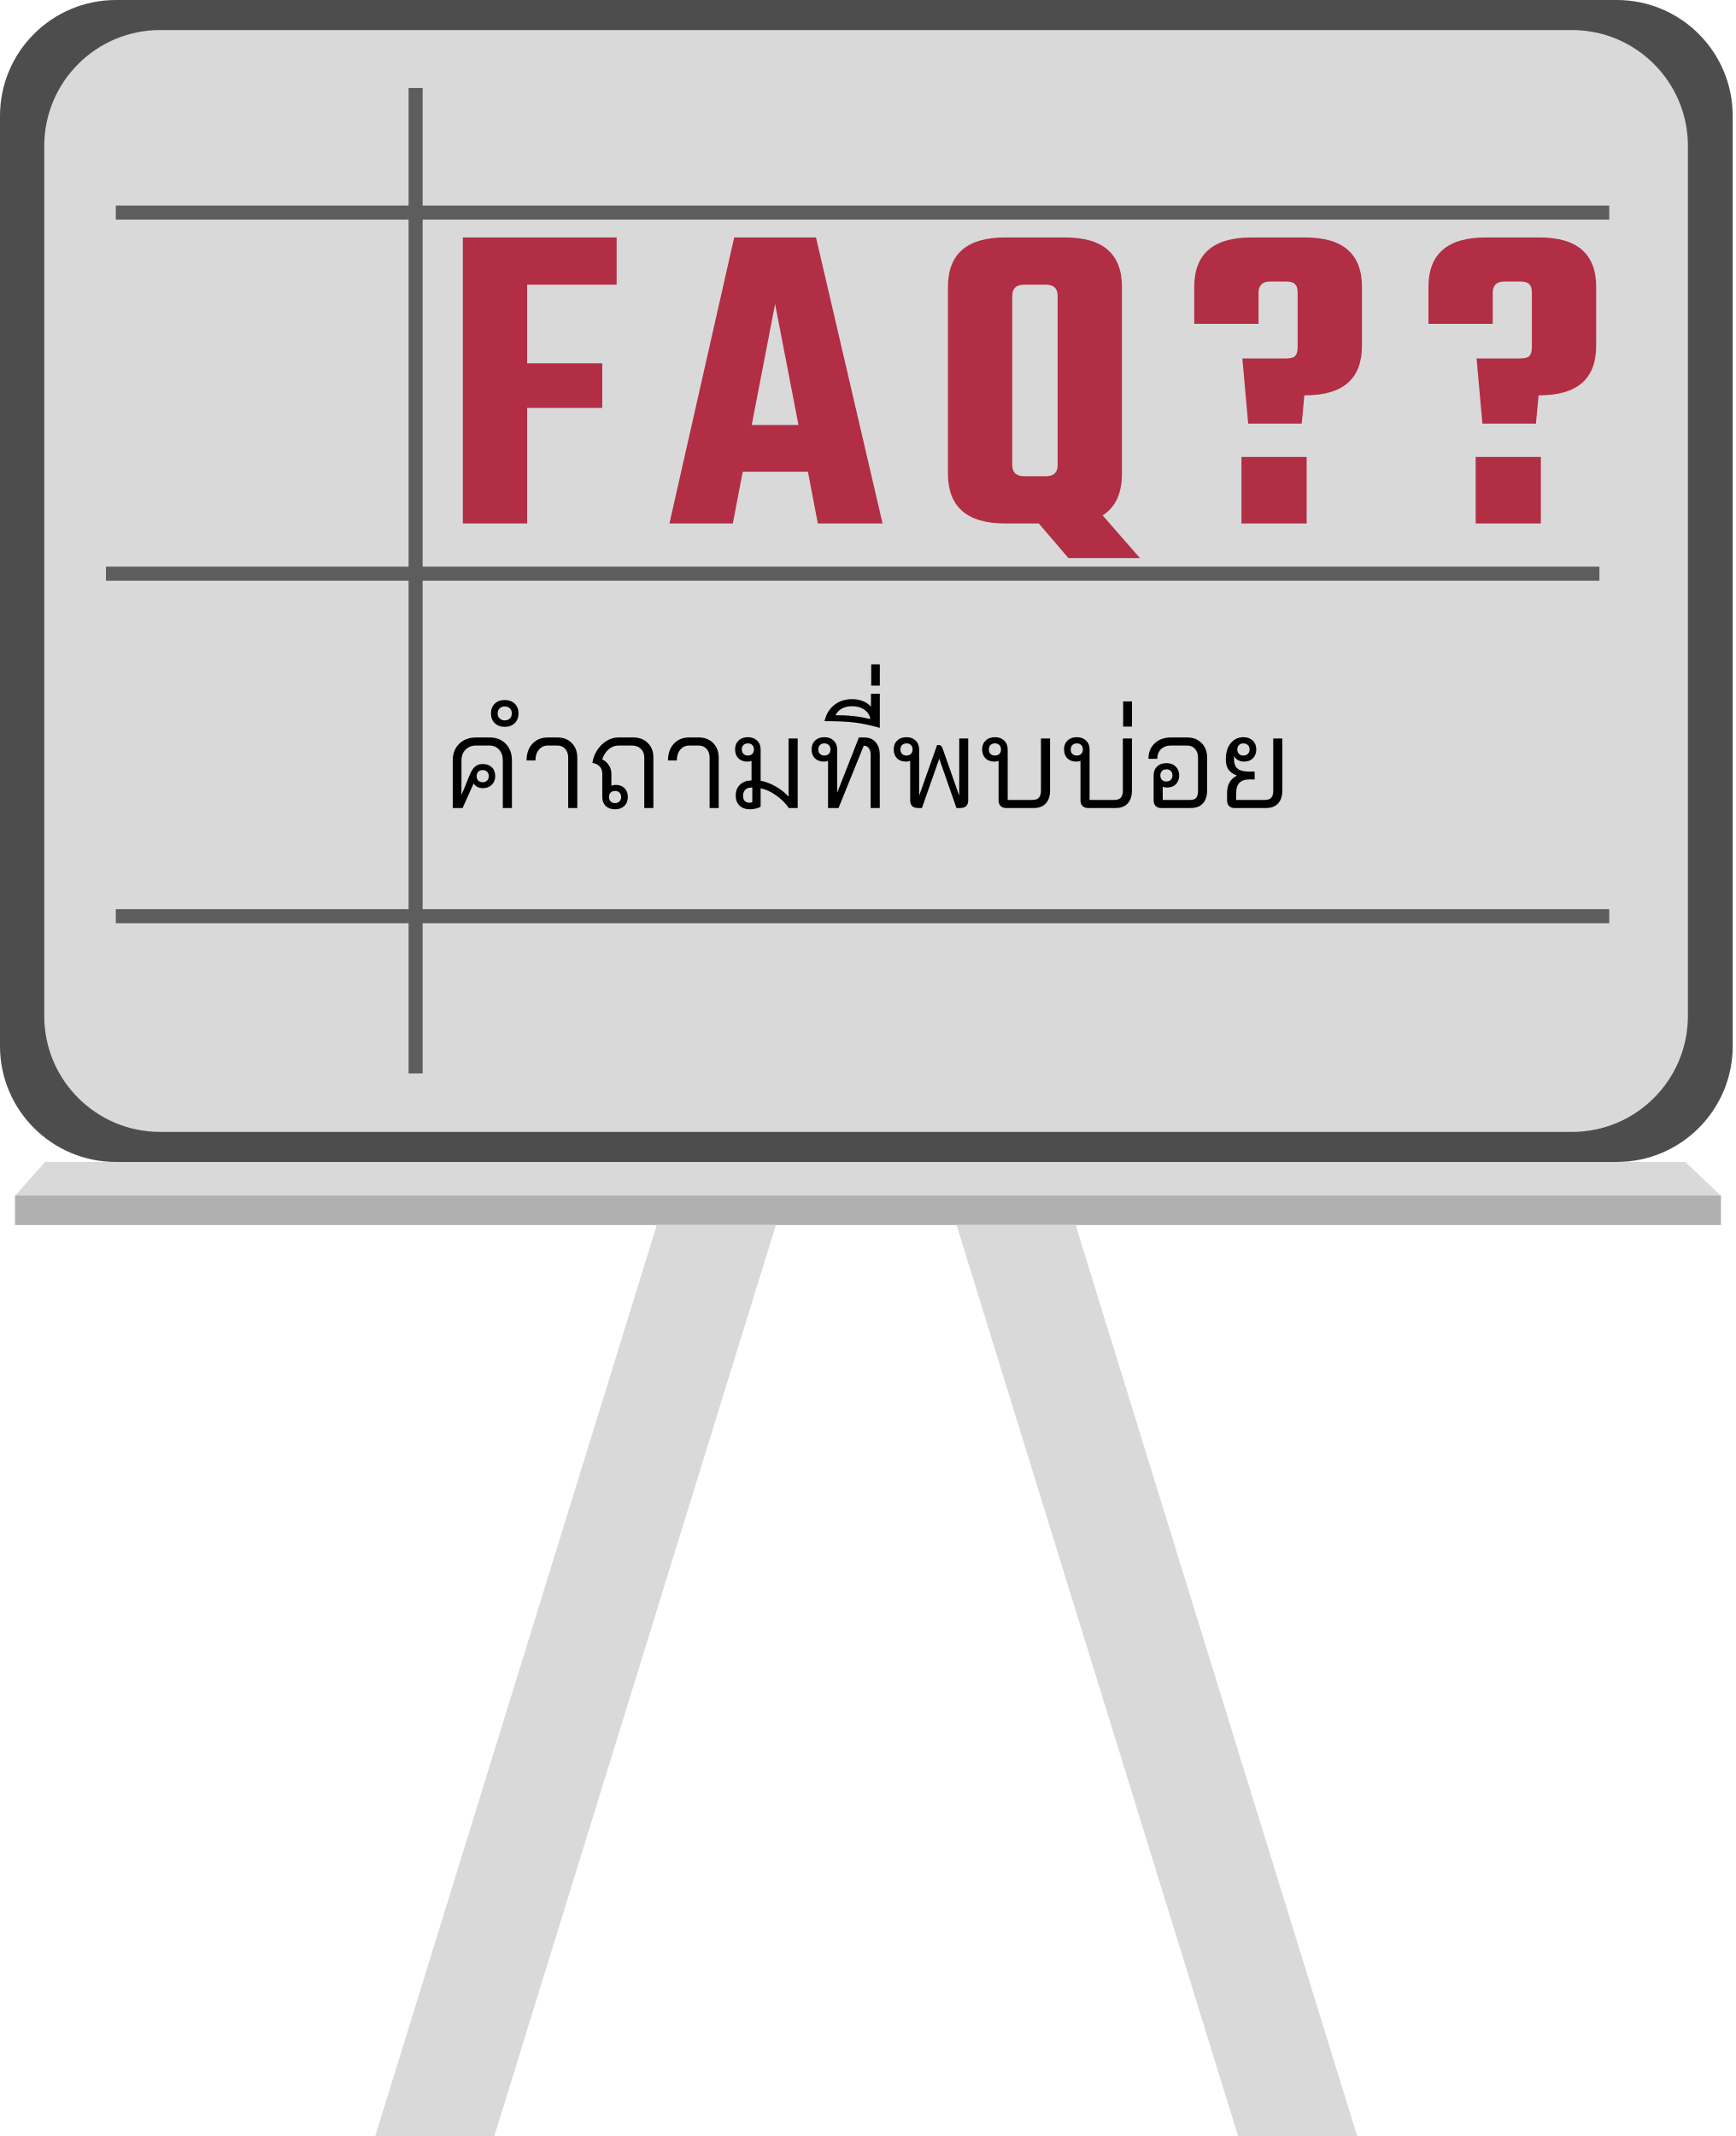
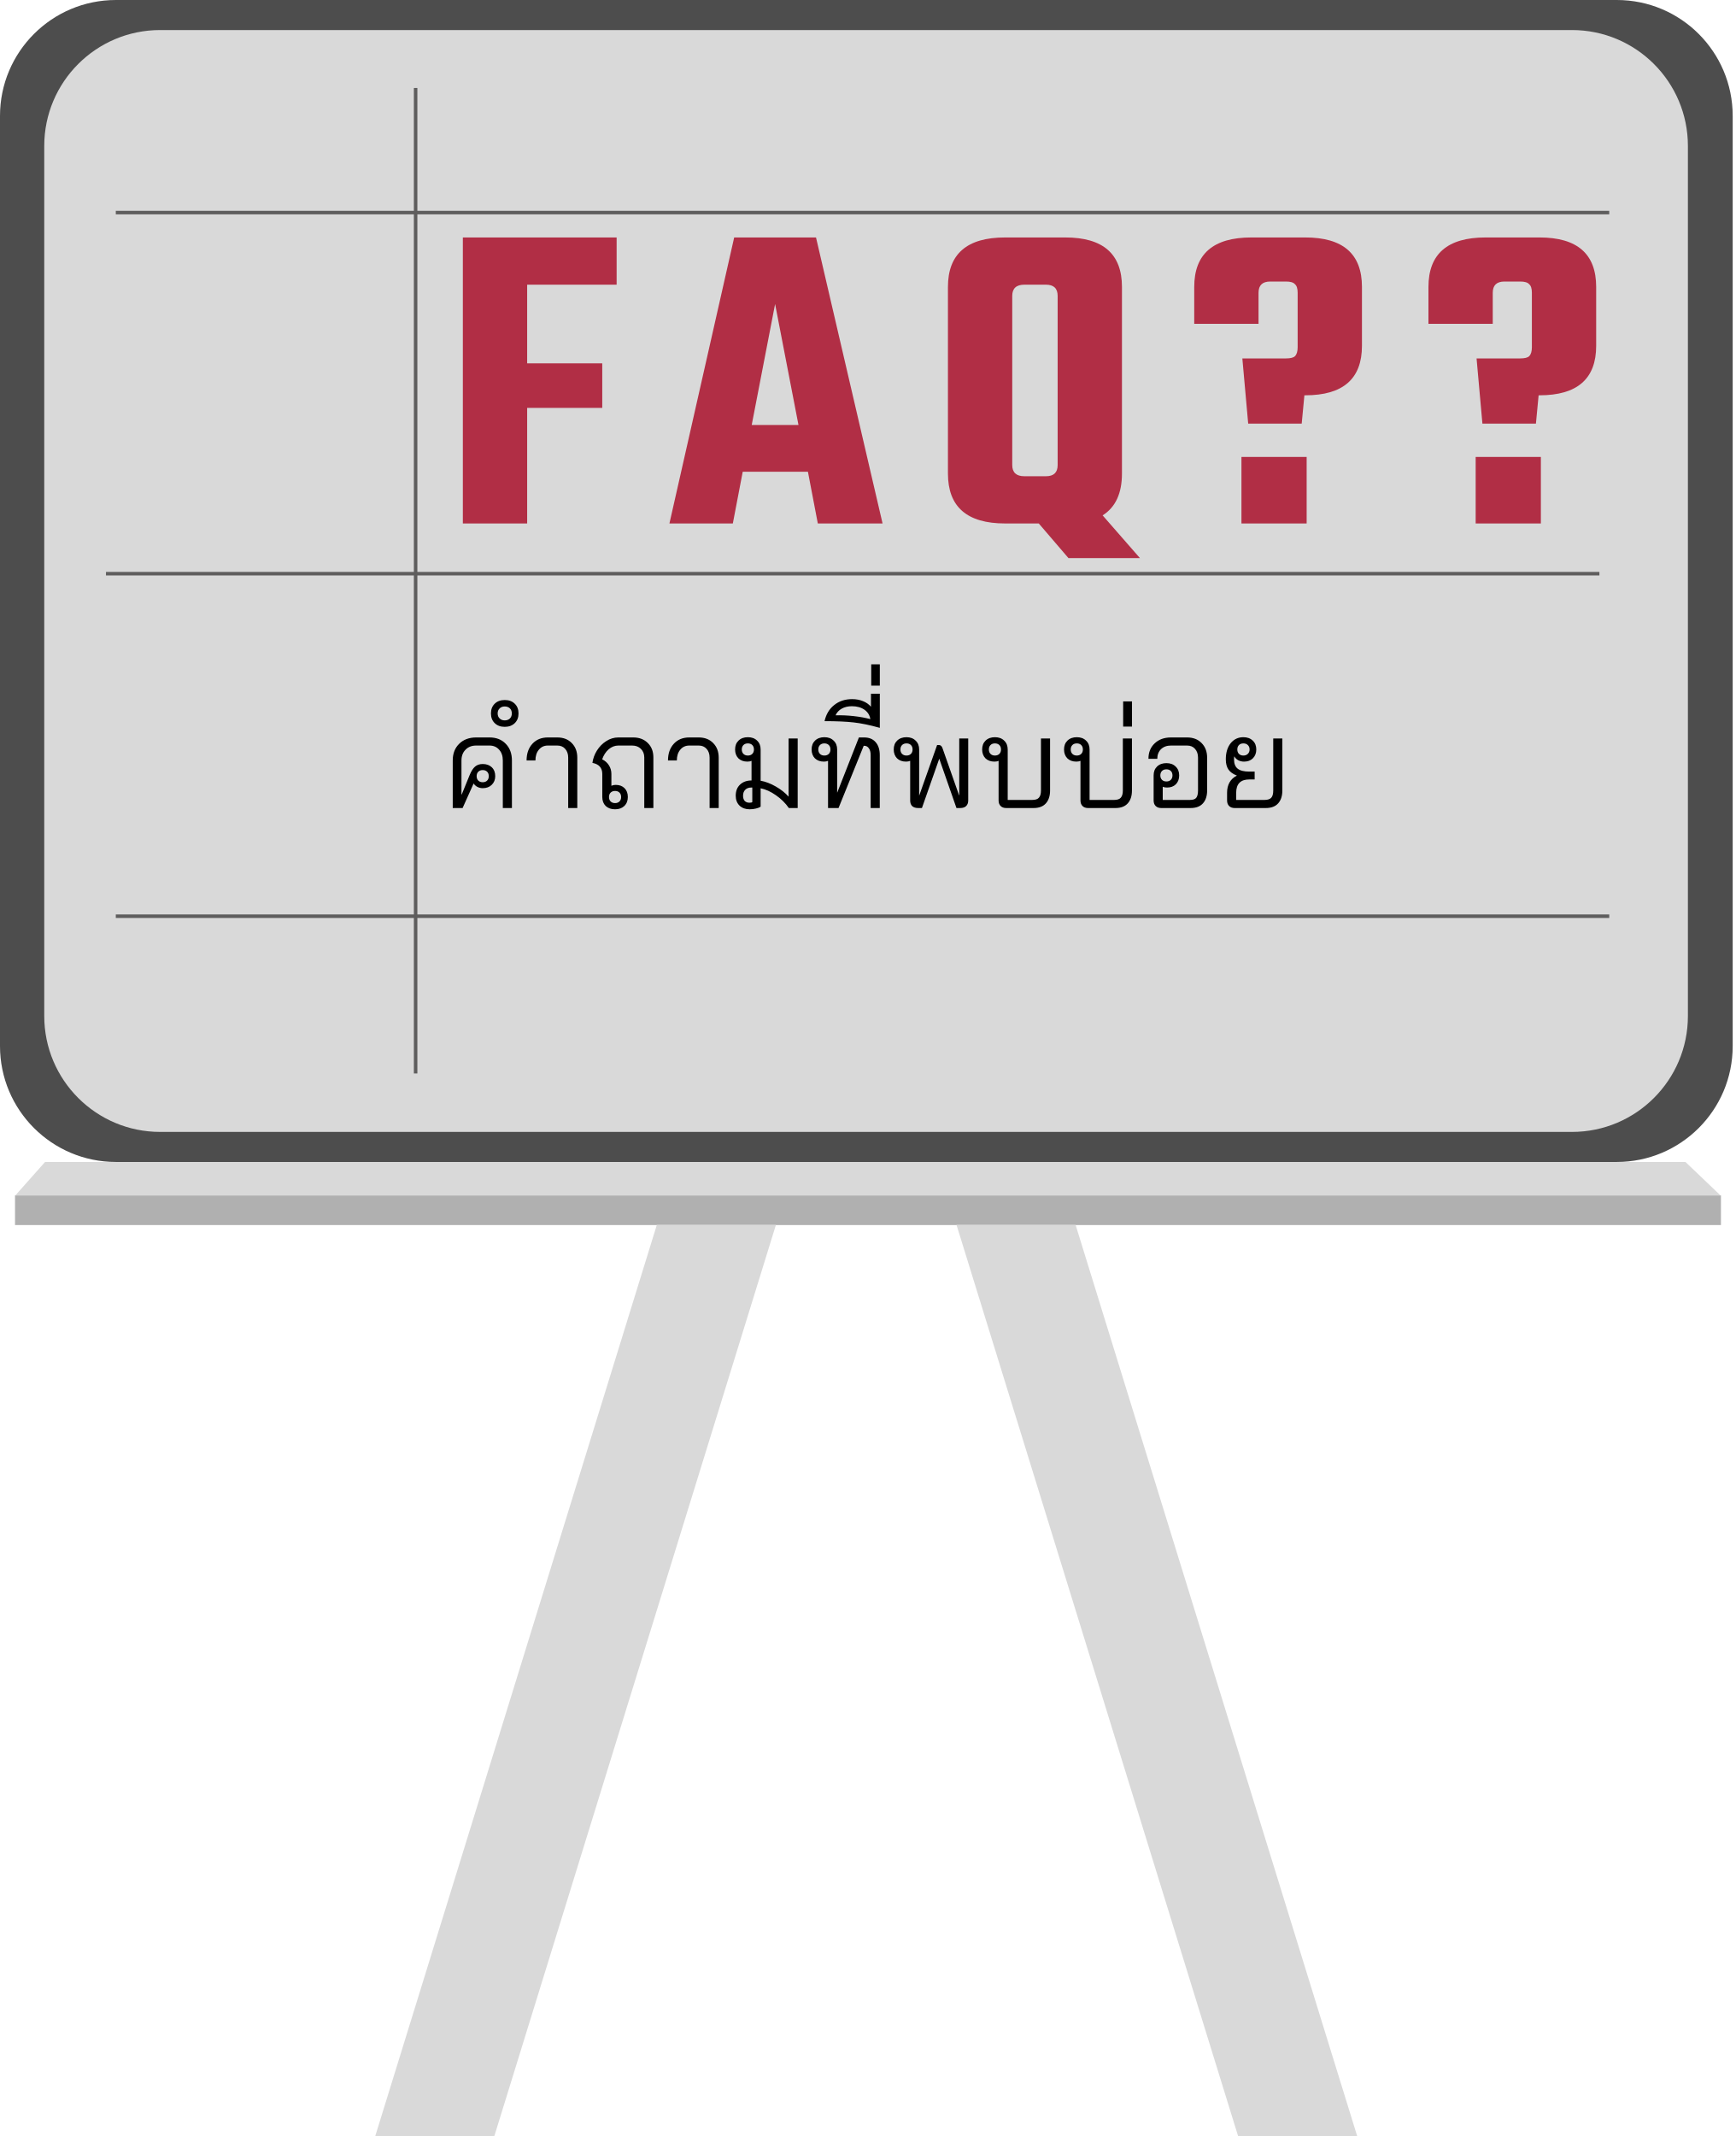
<svg xmlns="http://www.w3.org/2000/svg" width="494" height="608" viewBox="0 0 494 608" fill="none">
  <rect width="493.242" height="330.746" rx="33" fill="#4D4D4D" />
  <path d="M12.596 41.553C12.596 23.327 27.371 8.553 45.596 8.553H447.492C465.717 8.553 480.492 23.327 480.492 41.553V289.194C480.492 307.419 465.717 322.194 447.492 322.194H45.596C27.371 322.194 12.596 307.419 12.596 289.194V41.553Z" fill="#D9D9D9" />
  <mask id="mask0_2003_3360" style="mask-type:alpha" maskUnits="userSpaceOnUse" x="12" y="8" width="469" height="315">
    <path d="M12.702 41.468C12.702 23.242 27.477 8.468 45.702 8.468H447.598C465.823 8.468 480.598 23.242 480.598 41.468V289.109C480.598 307.334 465.823 322.109 447.598 322.109H45.702C27.477 322.109 12.702 307.334 12.702 289.109V41.468Z" fill="#D9D9D9" />
  </mask>
  <g mask="url(#mask0_2003_3360)">
-     <line x1="118.313" y1="25.036" x2="118.313" y2="305.555" stroke="#5E5D5D" stroke-width="4" />
-     <line x1="32.965" y1="60.511" x2="458.099" y2="60.511" stroke="#5E5D5D" stroke-width="4" />
-     <line x1="30.166" y1="163.295" x2="455.3" y2="163.295" stroke="#5E5D5D" stroke-width="4" />
-     <line x1="32.965" y1="260.793" x2="458.099" y2="260.793" stroke="#5E5D5D" stroke-width="4" />
+     <line x1="118.313" y1="25.036" x2="118.313" y2="305.555" stroke="#5E5D5D" strokeWidth="4" />
+     <line x1="32.965" y1="60.511" x2="458.099" y2="60.511" stroke="#5E5D5D" strokeWidth="4" />
+     <line x1="30.166" y1="163.295" x2="455.3" y2="163.295" stroke="#5E5D5D" strokeWidth="4" />
+     <line x1="32.965" y1="260.793" x2="458.099" y2="260.793" stroke="#5E5D5D" strokeWidth="4" />
  </g>
  <path d="M479.791 330.746H12.828L4.198 340.465H489.976L479.791 330.746Z" fill="#D9D9D9" />
  <path d="M4.275 348.706V340.309H489.898V348.706H4.275Z" fill="#B0B0B0" />
  <path d="M186.987 348.628H220.886L140.726 608H106.828L186.987 348.628Z" fill="#D9D9D9" />
  <path d="M306.178 348.628H272.28L352.439 608H386.338L306.178 348.628Z" fill="#D9D9D9" />
  <path d="M175.536 81.032H150.064V103.432H171.44V116.104H150.064V149H131.76V67.592H175.536V81.032ZM232.805 149L229.989 134.28H211.429L208.613 149H190.565L208.997 67.592H232.293L251.237 149H232.805ZM213.989 120.968H227.301L220.645 86.536L213.989 120.968ZM286.104 149C275.267 149 269.848 144.264 269.848 134.792V81.672C269.848 72.285 275.267 67.592 286.104 67.592H303.256C314.008 67.592 319.384 72.285 319.384 81.672V134.792C319.384 140.424 317.549 144.392 313.88 146.696L324.504 158.856H304.152L295.704 149H286.104ZM288.152 84.232V132.36C288.152 134.493 289.304 135.56 291.608 135.56H297.752C299.971 135.56 301.08 134.493 301.08 132.36V84.232C301.08 82.099 299.971 81.032 297.752 81.032H291.608C289.304 81.032 288.152 82.099 288.152 84.232ZM356.216 67.592H371.576C382.328 67.592 387.704 72.285 387.704 81.672V98.44C387.704 107.827 382.328 112.52 371.576 112.52H371.32L370.552 120.584H355.32L353.656 102.024H366.072C367.352 102.024 368.205 101.811 368.632 101.384C369.144 100.872 369.4 100.019 369.4 98.824V83.336C369.4 82.141 369.144 81.331 368.632 80.904C368.205 80.392 367.352 80.136 366.072 80.136H361.592C359.373 80.136 358.264 81.203 358.264 83.336V92.168H339.96V81.672C339.96 72.285 345.379 67.592 356.216 67.592ZM353.4 149V130.056H371.96V149H353.4ZM422.891 67.592H438.251C449.003 67.592 454.379 72.285 454.379 81.672V98.44C454.379 107.827 449.003 112.52 438.251 112.52H437.995L437.227 120.584H421.995L420.331 102.024H432.747C434.027 102.024 434.88 101.811 435.307 101.384C435.819 100.872 436.075 100.019 436.075 98.824V83.336C436.075 82.141 435.819 81.331 435.307 80.904C434.88 80.392 434.027 80.136 432.747 80.136H428.267C426.048 80.136 424.939 81.203 424.939 83.336V92.168H406.635V81.672C406.635 72.285 412.054 67.592 422.891 67.592ZM420.075 149V130.056H438.635V149H420.075Z" fill="#B12E45" />
  <path d="M139.356 209.912C141.276 209.912 142.812 210.512 143.964 211.712C145.14 212.912 145.728 214.496 145.728 216.464V230H143.136V216.464C143.136 215.192 142.788 214.172 142.092 213.404C141.396 212.612 140.484 212.216 139.356 212.216H135.54C134.292 212.216 133.284 212.612 132.516 213.404C131.748 214.172 131.364 215.192 131.364 216.464V226.148H131.436L133.668 220.676C134.148 219.5 134.676 218.672 135.252 218.192C135.828 217.712 136.548 217.472 137.412 217.472C138.492 217.472 139.356 217.784 140.004 218.408C140.652 219.032 140.976 219.872 140.976 220.928C140.976 221.936 140.64 222.764 139.968 223.412C139.32 224.036 138.468 224.348 137.412 224.348C136.884 224.348 136.38 224.228 135.9 223.988C135.444 223.748 135.084 223.424 134.82 223.016L131.688 230H128.88V216.464C128.88 214.496 129.492 212.912 130.716 211.712C131.94 210.512 133.548 209.912 135.54 209.912H139.356ZM137.412 219.2C136.884 219.2 136.464 219.356 136.152 219.668C135.84 219.98 135.684 220.4 135.684 220.928C135.684 221.456 135.84 221.876 136.152 222.188C136.464 222.5 136.884 222.656 137.412 222.656C137.94 222.656 138.36 222.5 138.672 222.188C138.984 221.876 139.14 221.456 139.14 220.928C139.14 220.4 138.984 219.98 138.672 219.668C138.36 219.356 137.94 219.2 137.412 219.2ZM143.682 206.888C142.506 206.888 141.558 206.54 140.838 205.844C140.118 205.148 139.758 204.224 139.758 203.072C139.758 201.92 140.118 200.996 140.838 200.3C141.558 199.604 142.506 199.256 143.682 199.256C144.858 199.256 145.806 199.604 146.526 200.3C147.246 200.996 147.606 201.92 147.606 203.072C147.606 204.224 147.246 205.148 146.526 205.844C145.806 206.54 144.858 206.888 143.682 206.888ZM143.682 205.052C144.282 205.052 144.774 204.872 145.158 204.512C145.518 204.152 145.698 203.672 145.698 203.072C145.698 202.472 145.518 201.992 145.158 201.632C144.774 201.272 144.282 201.092 143.682 201.092C143.082 201.092 142.602 201.272 142.242 201.632C141.858 201.992 141.666 202.472 141.666 203.072C141.666 203.672 141.858 204.152 142.242 204.512C142.602 204.872 143.082 205.052 143.682 205.052ZM161.745 215.672C161.745 214.616 161.457 213.776 160.881 213.152C160.329 212.528 159.585 212.216 158.649 212.216H155.949C154.893 212.216 154.041 212.612 153.393 213.404C152.745 214.172 152.421 215.192 152.421 216.464H149.901C149.901 214.496 150.453 212.912 151.557 211.712C152.661 210.512 154.125 209.912 155.949 209.912H158.649C160.353 209.912 161.721 210.44 162.753 211.496C163.809 212.552 164.337 213.944 164.337 215.672V230H161.745V215.672ZM180.271 209.912C181.975 209.912 183.355 210.44 184.411 211.496C185.467 212.528 185.995 213.896 185.995 215.6V230H183.403V215.6C183.403 214.592 183.079 213.776 182.431 213.152C181.807 212.528 180.979 212.216 179.947 212.216H176.023C175.015 212.216 174.091 212.576 173.251 213.296C172.435 214.016 171.823 214.964 171.415 216.14C172.255 216.548 172.903 217.124 173.359 217.868C173.815 218.588 174.043 219.404 174.043 220.316V223.664C174.427 223.496 174.835 223.412 175.267 223.412C176.323 223.412 177.163 223.724 177.787 224.348C178.411 224.972 178.723 225.812 178.723 226.868C178.723 227.924 178.387 228.776 177.715 229.424C177.067 230.048 176.191 230.36 175.087 230.36C173.983 230.36 173.095 230.048 172.423 229.424C171.775 228.776 171.451 227.924 171.451 226.868V220.316C171.451 218.564 170.515 217.508 168.643 217.148C168.811 215.9 169.243 214.724 169.939 213.62C170.635 212.516 171.511 211.628 172.567 210.956C173.647 210.26 174.799 209.912 176.023 209.912H180.271ZM175.087 225.14C174.559 225.14 174.139 225.296 173.827 225.608C173.515 225.92 173.359 226.34 173.359 226.868C173.359 227.396 173.515 227.816 173.827 228.128C174.139 228.44 174.559 228.596 175.087 228.596C175.615 228.596 176.035 228.44 176.347 228.128C176.659 227.816 176.815 227.396 176.815 226.868C176.815 226.34 176.659 225.92 176.347 225.608C176.035 225.296 175.615 225.14 175.087 225.14ZM201.999 215.672C201.999 214.616 201.711 213.776 201.135 213.152C200.583 212.528 199.839 212.216 198.903 212.216H196.203C195.147 212.216 194.295 212.612 193.647 213.404C192.999 214.172 192.675 215.192 192.675 216.464H190.155C190.155 214.496 190.707 212.912 191.811 211.712C192.915 210.512 194.379 209.912 196.203 209.912H198.903C200.607 209.912 201.975 210.44 203.007 211.496C204.063 212.552 204.591 213.944 204.591 215.672V230H201.999V215.672ZM227.077 210.2V230H224.557C223.597 228.608 222.373 227.396 220.885 226.364C219.421 225.332 217.969 224.672 216.529 224.384V229.604C216.193 229.844 215.749 230.024 215.197 230.144C214.645 230.288 214.045 230.36 213.397 230.36C212.221 230.36 211.261 230.012 210.517 229.316C209.797 228.596 209.437 227.66 209.437 226.508C209.437 225.164 209.845 224.108 210.661 223.34C211.501 222.548 212.593 222.152 213.937 222.152V216.572C213.625 216.716 213.229 216.788 212.749 216.788C211.693 216.788 210.841 216.476 210.193 215.852C209.569 215.204 209.257 214.364 209.257 213.332C209.257 212.276 209.581 211.436 210.229 210.812C210.901 210.164 211.789 209.84 212.893 209.84C213.997 209.84 214.873 210.164 215.521 210.812C216.193 211.436 216.529 212.276 216.529 213.332V222.224C217.945 222.488 219.385 223.04 220.849 223.88C222.313 224.72 223.525 225.68 224.485 226.76V210.2H227.077ZM212.893 215.06C213.421 215.06 213.841 214.904 214.153 214.592C214.465 214.28 214.621 213.86 214.621 213.332C214.621 212.804 214.465 212.384 214.153 212.072C213.841 211.76 213.421 211.604 212.893 211.604C212.365 211.604 211.945 211.76 211.633 212.072C211.321 212.384 211.165 212.804 211.165 213.332C211.165 213.86 211.321 214.28 211.633 214.592C211.945 214.904 212.365 215.06 212.893 215.06ZM214.153 224.168H213.865C213.121 224.168 212.545 224.384 212.137 224.816C211.729 225.224 211.525 225.788 211.525 226.508C211.525 227.132 211.681 227.624 211.993 227.984C212.329 228.32 212.773 228.488 213.325 228.488C213.757 228.488 214.033 228.428 214.153 228.308V224.168ZM246.013 209.912C247.405 209.912 248.485 210.356 249.253 211.244C250.045 212.132 250.441 213.356 250.441 214.916V230H247.849V214.916C247.849 214.1 247.681 213.464 247.345 213.008C247.033 212.528 246.589 212.288 246.013 212.288H245.869L238.705 230H235.717V216.572C235.381 216.716 234.985 216.788 234.529 216.788C233.473 216.788 232.621 216.476 231.973 215.852C231.349 215.204 231.037 214.364 231.037 213.332C231.037 212.276 231.361 211.436 232.009 210.812C232.681 210.164 233.569 209.84 234.673 209.84C235.777 209.84 236.653 210.164 237.301 210.812C237.973 211.436 238.309 212.276 238.309 213.332V225.572H238.345L244.501 209.912H246.013ZM234.673 215.06C235.201 215.06 235.621 214.904 235.933 214.592C236.245 214.28 236.401 213.86 236.401 213.332C236.401 212.804 236.245 212.384 235.933 212.072C235.621 211.76 235.201 211.604 234.673 211.604C234.145 211.604 233.725 211.76 233.413 212.072C233.101 212.384 232.945 212.804 232.945 213.332C232.945 213.86 233.101 214.28 233.413 214.592C233.725 214.904 234.145 215.06 234.673 215.06ZM250.456 197.456V207.176C247.624 206.384 245.128 205.868 242.968 205.628C240.808 205.388 238.06 205.268 234.724 205.268C235.156 203.324 236.068 201.8 237.46 200.696C238.852 199.568 240.556 199.004 242.572 199.004C243.724 199.004 244.756 199.196 245.668 199.58C246.58 199.94 247.336 200.468 247.936 201.164V197.456H250.456ZM237.856 203.612C239.512 203.564 241.216 203.636 242.968 203.828C244.72 204.02 246.316 204.308 247.756 204.692C247.588 203.588 247.036 202.7 246.1 202.028C245.14 201.356 243.94 201.02 242.5 201.02C241.396 201.02 240.436 201.248 239.62 201.704C238.804 202.16 238.216 202.796 237.856 203.612ZM248.008 189.104H250.456V195.152H248.008V189.104ZM275.62 210.2V227.84C275.62 228.536 275.416 229.076 275.008 229.46C274.624 229.82 274.072 230 273.352 230H272.272L267.376 215.96L262.444 230H261.364C260.644 230 260.08 229.82 259.672 229.46C259.288 229.076 259.096 228.536 259.096 227.84V216.572C258.76 216.716 258.364 216.788 257.908 216.788C256.852 216.788 256 216.476 255.352 215.852C254.728 215.204 254.416 214.364 254.416 213.332C254.416 212.276 254.74 211.436 255.388 210.812C256.06 210.164 256.948 209.84 258.052 209.84C259.132 209.84 259.996 210.164 260.644 210.812C261.316 211.436 261.652 212.276 261.652 213.332V226.4H261.688L266.764 212.072H267.34C267.532 212.072 267.712 212.144 267.88 212.288C268.048 212.432 268.18 212.636 268.276 212.9L273.028 226.4H273.064V210.2H275.62ZM258.052 215.06C258.58 215.06 259 214.904 259.312 214.592C259.624 214.28 259.78 213.86 259.78 213.332C259.78 212.804 259.624 212.384 259.312 212.072C259 211.76 258.58 211.604 258.052 211.604C257.524 211.604 257.104 211.76 256.792 212.072C256.48 212.384 256.324 212.804 256.324 213.332C256.324 213.86 256.48 214.28 256.792 214.592C257.104 214.904 257.524 215.06 258.052 215.06ZM298.92 210.2V225.032C298.92 226.568 298.524 227.78 297.732 228.668C296.94 229.556 295.776 230 294.24 230H286.428C285.756 230 285.228 229.808 284.844 229.424C284.46 229.04 284.268 228.512 284.268 227.84V216.572C283.932 216.716 283.536 216.788 283.08 216.788C282.024 216.788 281.172 216.476 280.524 215.852C279.9 215.204 279.588 214.364 279.588 213.332C279.588 212.276 279.912 211.436 280.56 210.812C281.232 210.164 282.12 209.84 283.224 209.84C284.328 209.84 285.204 210.164 285.852 210.812C286.524 211.436 286.86 212.276 286.86 213.332V227.696H293.844C294.756 227.696 295.392 227.48 295.752 227.048C296.136 226.616 296.328 225.944 296.328 225.032V210.2H298.92ZM283.224 215.06C283.752 215.06 284.172 214.904 284.484 214.592C284.796 214.28 284.952 213.86 284.952 213.332C284.952 212.804 284.796 212.384 284.484 212.072C284.172 211.76 283.752 211.604 283.224 211.604C282.696 211.604 282.276 211.76 281.964 212.072C281.652 212.384 281.496 212.804 281.496 213.332C281.496 213.86 281.652 214.28 281.964 214.592C282.276 214.904 282.696 215.06 283.224 215.06ZM322.228 210.2V225.032C322.228 226.568 321.832 227.78 321.04 228.668C320.248 229.556 319.084 230 317.548 230H309.736C309.064 230 308.536 229.808 308.152 229.424C307.768 229.04 307.576 228.512 307.576 227.84V216.572C307.24 216.716 306.844 216.788 306.388 216.788C305.332 216.788 304.48 216.476 303.832 215.852C303.208 215.204 302.896 214.364 302.896 213.332C302.896 212.276 303.22 211.436 303.868 210.812C304.54 210.164 305.428 209.84 306.532 209.84C307.636 209.84 308.512 210.164 309.16 210.812C309.832 211.436 310.168 212.276 310.168 213.332V227.696H317.152C318.064 227.696 318.7 227.48 319.06 227.048C319.444 226.616 319.636 225.944 319.636 225.032V210.2H322.228ZM306.532 215.06C307.06 215.06 307.48 214.904 307.792 214.592C308.104 214.28 308.26 213.86 308.26 213.332C308.26 212.804 308.104 212.384 307.792 212.072C307.48 211.76 307.06 211.604 306.532 211.604C306.004 211.604 305.584 211.76 305.272 212.072C304.96 212.384 304.804 212.804 304.804 213.332C304.804 213.86 304.96 214.28 305.272 214.592C305.584 214.904 306.004 215.06 306.532 215.06ZM319.725 199.652H322.245V206.816H319.725V199.652ZM337.941 209.912C339.645 209.912 341.013 210.44 342.045 211.496C343.101 212.552 343.629 213.944 343.629 215.672V225.032C343.629 226.568 343.233 227.78 342.441 228.668C341.649 229.556 340.485 230 338.949 230H330.561C329.889 230 329.361 229.808 328.977 229.424C328.593 229.04 328.401 228.512 328.401 227.84V220.712C328.401 219.656 328.725 218.816 329.373 218.192C330.045 217.544 330.933 217.22 332.037 217.22C333.141 217.22 334.017 217.544 334.665 218.192C335.337 218.816 335.673 219.656 335.673 220.712C335.673 221.744 335.361 222.584 334.737 223.232C334.113 223.856 333.273 224.168 332.217 224.168C331.737 224.168 331.329 224.096 330.993 223.952V227.696H338.733C339.621 227.696 340.221 227.492 340.533 227.084C340.869 226.652 341.037 225.968 341.037 225.032V215.672C341.037 214.616 340.749 213.776 340.173 213.152C339.621 212.528 338.877 212.216 337.941 212.216H333.333C332.157 212.216 331.209 212.564 330.489 213.26C329.793 213.956 329.445 214.868 329.445 215.996H326.925C326.925 214.172 327.513 212.708 328.689 211.604C329.865 210.476 331.413 209.912 333.333 209.912H337.941ZM332.037 218.984C331.509 218.984 331.089 219.14 330.777 219.452C330.465 219.764 330.309 220.184 330.309 220.712C330.309 221.24 330.465 221.66 330.777 221.972C331.089 222.284 331.509 222.44 332.037 222.44C332.565 222.44 332.985 222.284 333.297 221.972C333.609 221.66 333.765 221.24 333.765 220.712C333.765 220.184 333.609 219.764 333.297 219.452C332.985 219.14 332.565 218.984 332.037 218.984ZM365.04 210.2V225.032C365.04 226.568 364.644 227.78 363.852 228.668C363.06 229.556 361.896 230 360.36 230H351.468C350.796 230 350.268 229.808 349.884 229.424C349.5 229.04 349.308 228.512 349.308 227.84V225.644C349.308 224.516 349.536 223.544 349.992 222.728C350.472 221.888 351.168 221.24 352.08 220.784V220.748C351 220.34 350.208 219.776 349.704 219.056C349.2 218.312 348.948 217.34 348.948 216.14C348.948 214.244 349.404 212.72 350.316 211.568C351.252 210.416 352.464 209.84 353.952 209.84C355.056 209.84 355.944 210.164 356.616 210.812C357.288 211.436 357.624 212.276 357.624 213.332C357.624 214.364 357.3 215.204 356.652 215.852C356.028 216.476 355.188 216.788 354.132 216.788C353.532 216.788 352.98 216.656 352.476 216.392C351.996 216.128 351.624 215.756 351.36 215.276C351.312 215.468 351.288 215.756 351.288 216.14C351.288 217.364 351.636 218.252 352.332 218.804C353.028 219.356 354.132 219.632 355.644 219.632H357.156V221.864H355.644C353.148 221.864 351.9 223.124 351.9 225.644V227.696H359.964C360.852 227.696 361.488 227.492 361.872 227.084C362.256 226.676 362.448 225.992 362.448 225.032V210.2H365.04ZM353.952 211.604C353.424 211.604 353.004 211.76 352.692 212.072C352.38 212.384 352.224 212.804 352.224 213.332C352.224 213.86 352.38 214.28 352.692 214.592C353.004 214.904 353.424 215.06 353.952 215.06C354.48 215.06 354.9 214.904 355.212 214.592C355.548 214.28 355.716 213.86 355.716 213.332C355.716 212.804 355.548 212.384 355.212 212.072C354.9 211.76 354.48 211.604 353.952 211.604Z" fill="black" />
</svg>
